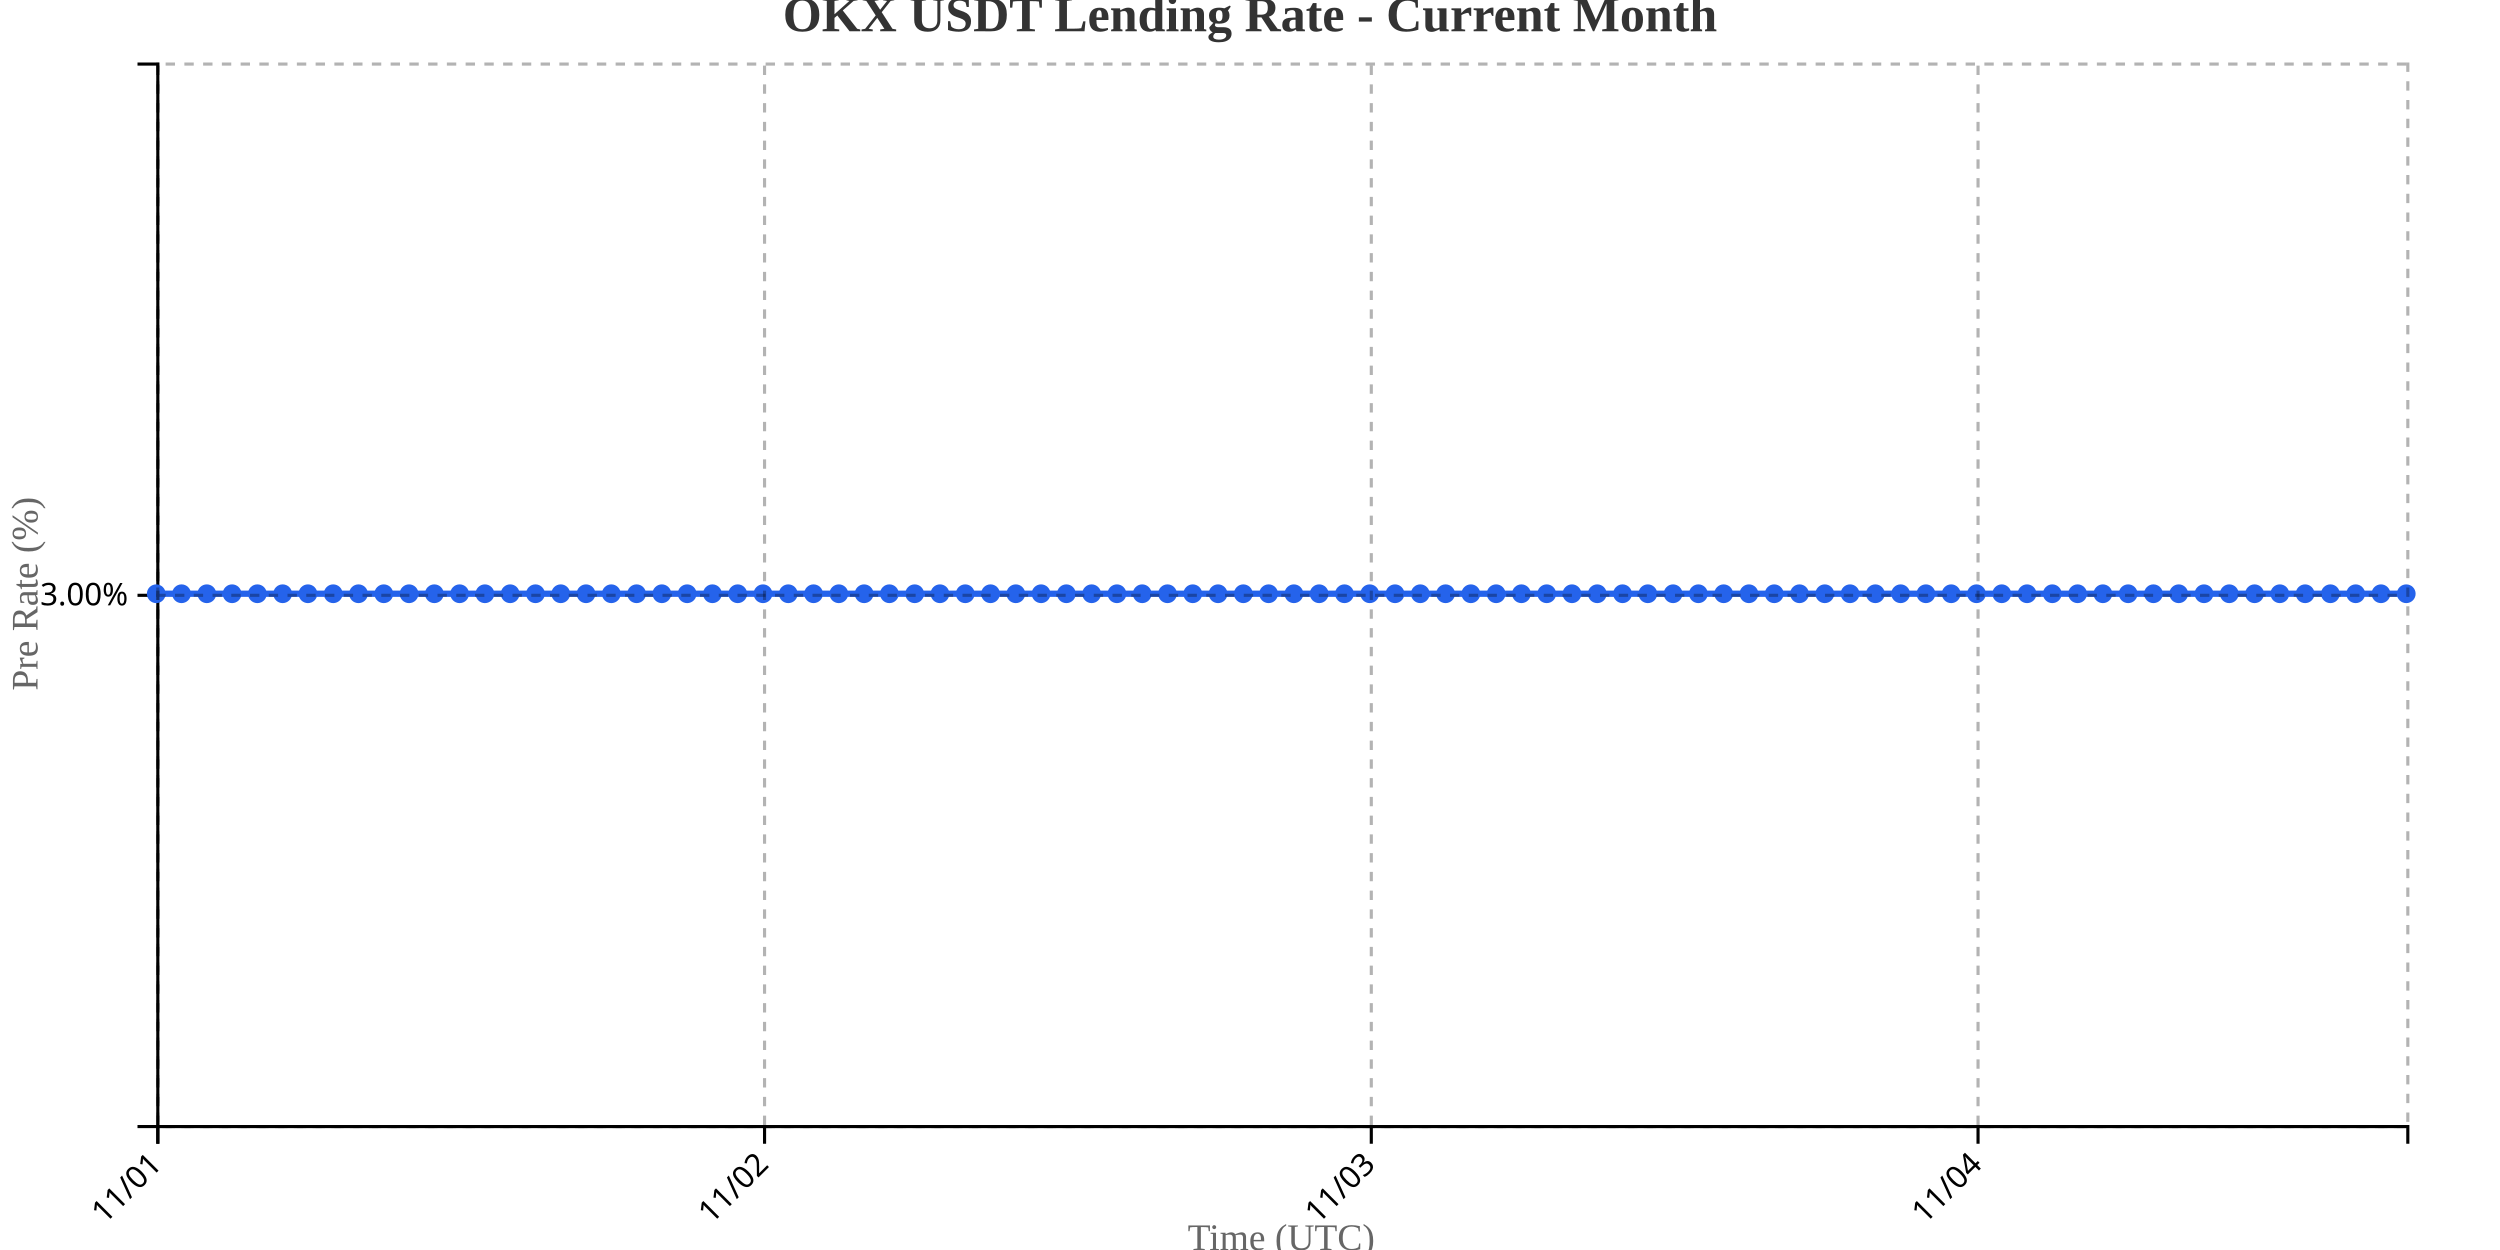
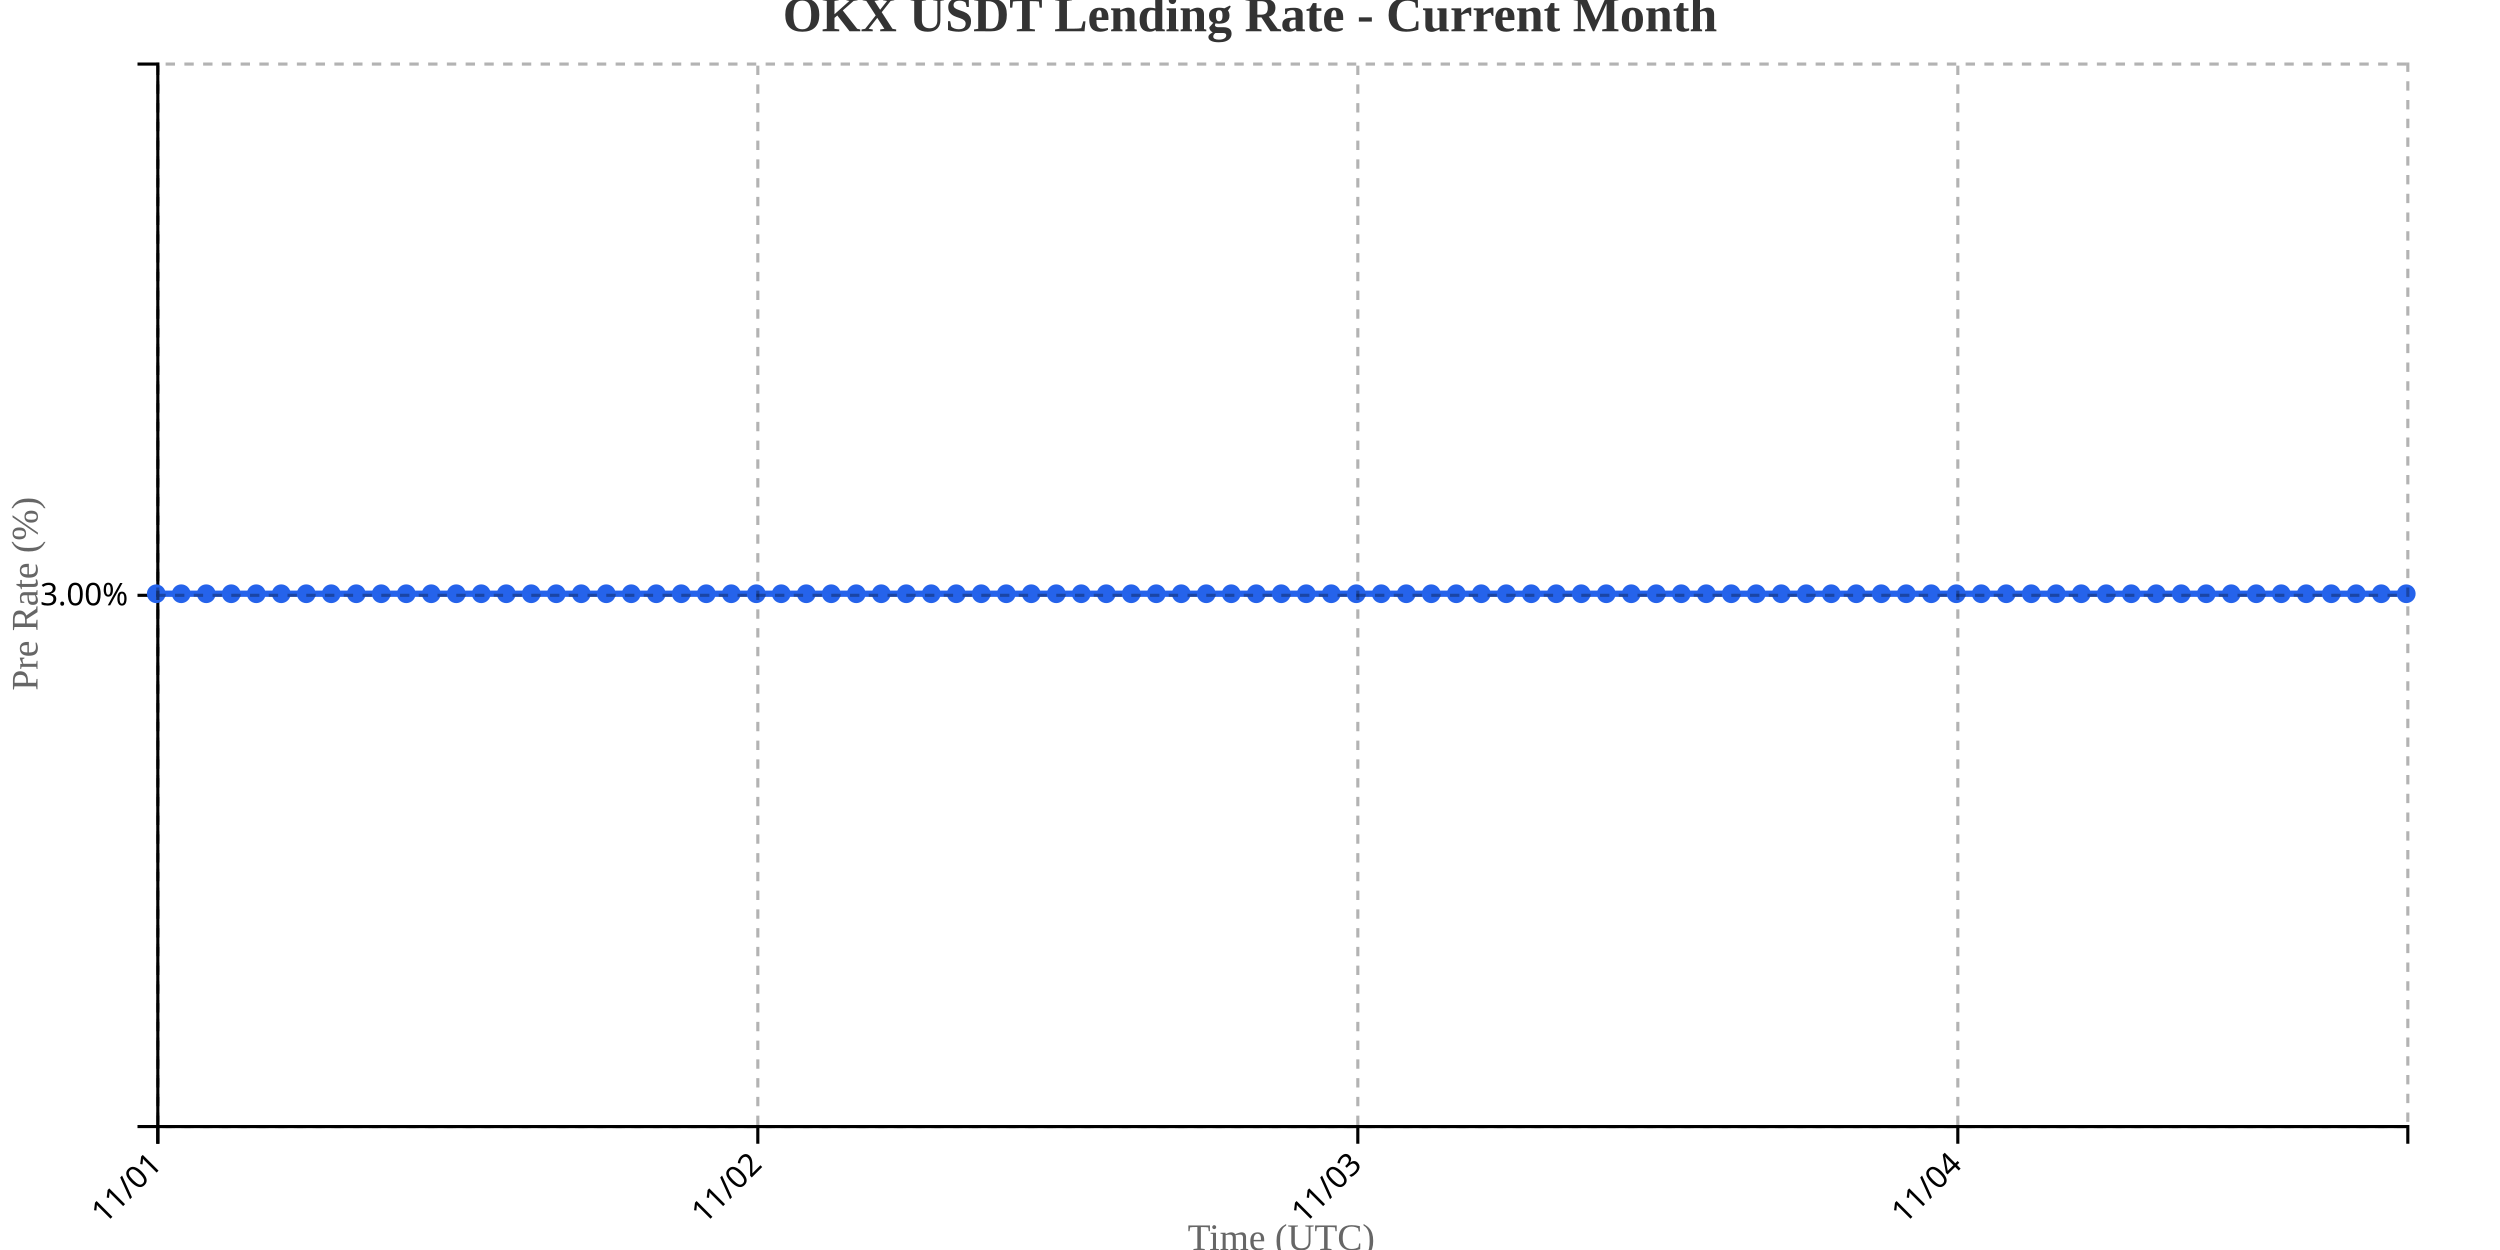
<svg xmlns="http://www.w3.org/2000/svg" width="800" height="400">
  <g transform="translate(50,20)">
    <g transform="translate(0,340)" fill="none" font-size="10" font-family="sans-serif" text-anchor="middle">
      <path class="domain" stroke="currentColor" d="M0.5,6V0.5H720.5V6" />
      <g class="tick" opacity="1" transform="translate(0.5,0)">
        <line stroke="currentColor" y2="6" />
        <text fill="currentColor" y="9" dy=".15em" style="text-anchor: end;" dx="-.8em" transform="rotate(-45)">11/01</text>
      </g>
-       <g class="tick" opacity="1" transform="translate(194.6573,0)">
+       <g class="tick" opacity="1" transform="translate(192.5,0)">
        <line stroke="currentColor" y2="6" />
        <text fill="currentColor" y="9" dy=".15em" style="text-anchor: end;" dx="-.8em" transform="rotate(-45)">11/02</text>
      </g>
-       <g class="tick" opacity="1" transform="translate(388.8146,0)">
+       <g class="tick" opacity="1" transform="translate(384.5,0)">
        <line stroke="currentColor" y2="6" />
        <text fill="currentColor" y="9" dy=".15em" style="text-anchor: end;" dx="-.8em" transform="rotate(-45)">11/03</text>
      </g>
-       <g class="tick" opacity="1" transform="translate(582.9719,0)">
+       <g class="tick" opacity="1" transform="translate(576.5,0)">
        <line stroke="currentColor" y2="6" />
        <text fill="currentColor" y="9" dy=".15em" style="text-anchor: end;" dx="-.8em" transform="rotate(-45)">11/04</text>
      </g>
    </g>
    <g fill="none" font-size="10" font-family="sans-serif" text-anchor="end">
      <path class="domain" stroke="currentColor" d="M-6,340.5H0.5V0.5H-6" />
      <g class="tick" opacity="1" transform="translate(0,170.5)">
        <line stroke="currentColor" x2="-6" />
        <text fill="currentColor" x="-9" dy="0.32em">3.00%</text>
      </g>
    </g>
    <text transform="rotate(-90)" y="-50" x="-170" dy="1em" style="text-anchor: middle; font-size: 12px; fill: #666;">Pre Rate (%)</text>
    <text transform="translate(360, 380)" style="text-anchor: middle; font-size: 12px; fill: #666;">Time (UTC)</text>
-     <path fill="none" stroke="#2563eb" stroke-width="2" d="M0,170C2.697,170,5.393,170,8.09,170C10.787,170,13.483,170,16.18,170C18.876,170,21.573,170,24.27,170C26.966,170,29.663,170,32.36,170C35.056,170,37.753,170,40.449,170C43.146,170,45.843,170,48.539,170C51.236,170,53.933,170,56.629,170C59.326,170,62.022,170,64.719,170C67.416,170,70.112,170,72.809,170C75.506,170,78.202,170,80.899,170C83.596,170,86.292,170,88.989,170C91.685,170,94.382,170,97.079,170C99.775,170,102.472,170,105.169,170C107.865,170,110.562,170,113.258,170C115.955,170,118.652,170,121.348,170C124.045,170,126.742,170,129.438,170C132.135,170,134.831,170,137.528,170C140.225,170,142.921,170,145.618,170C148.315,170,151.011,170,153.708,170C156.404,170,159.101,170,161.798,170C164.494,170,167.191,170,169.888,170C172.584,170,175.281,170,177.978,170C180.674,170,183.371,170,186.067,170C188.764,170,191.461,170,194.157,170C196.854,170,199.551,170,202.247,170C204.944,170,207.64,170,210.337,170C213.034,170,215.73,170,218.427,170C221.124,170,223.82,170,226.517,170C229.213,170,231.91,170,234.607,170C237.303,170,240,170,242.697,170C245.393,170,248.09,170,250.787,170C253.483,170,256.18,170,258.876,170C261.573,170,264.27,170,266.966,170C269.663,170,272.36,170,275.056,170C277.753,170,280.449,170,283.146,170C285.843,170,288.539,170,291.236,170C293.933,170,296.629,170,299.326,170C302.022,170,304.719,170,307.416,170C310.112,170,312.809,170,315.506,170C318.202,170,320.899,170,323.596,170C326.292,170,328.989,170,331.685,170C334.382,170,337.079,170,339.775,170C342.472,170,345.169,170,347.865,170C350.562,170,353.258,170,355.955,170C358.652,170,361.348,170,364.045,170C366.742,170,369.438,170,372.135,170C374.831,170,377.528,170,380.225,170C382.921,170,385.618,170,388.315,170C391.011,170,393.708,170,396.404,170C399.101,170,401.798,170,404.494,170C407.191,170,409.888,170,412.584,170C415.281,170,417.978,170,420.674,170C423.371,170,426.067,170,428.764,170C431.461,170,434.157,170,436.854,170C439.551,170,442.247,170,444.944,170C447.64,170,450.337,170,453.034,170C455.73,170,458.427,170,461.124,170C463.82,170,466.517,170,469.213,170C471.91,170,474.607,170,477.303,170C480,170,482.697,170,485.393,170C488.09,170,490.787,170,493.483,170C496.18,170,498.876,170,501.573,170C504.27,170,506.966,170,509.663,170C512.36,170,515.056,170,517.753,170C520.449,170,523.146,170,525.843,170C528.539,170,531.236,170,533.933,170C536.629,170,539.326,170,542.022,170C544.719,170,547.416,170,550.112,170C552.809,170,555.506,170,558.202,170C560.899,170,563.596,170,566.292,170C568.989,170,571.685,170,574.382,170C577.079,170,579.775,170,582.472,170C585.169,170,587.865,170,590.562,170C593.258,170,595.955,170,598.652,170C601.348,170,604.045,170,606.742,170C609.438,170,612.135,170,614.831,170C617.528,170,620.225,170,622.921,170C625.618,170,628.315,170,631.011,170C633.708,170,636.404,170,639.101,170C641.798,170,644.494,170,647.191,170C649.888,170,652.584,170,655.281,170C657.978,170,660.674,170,663.371,170C666.067,170,668.764,170,671.461,170C674.157,170,676.854,170,679.551,170C682.247,170,684.944,170,687.64,170C690.337,170,693.034,170,695.73,170C698.427,170,701.124,170,703.82,170C706.517,170,709.213,170,711.91,170C714.607,170,717.303,170,720,170" />
+     <path fill="none" stroke="#2563eb" stroke-width="2" d="M0,170C2.667,170,5.333,170,8,170C10.667,170,13.333,170,16,170C18.667,170,21.333,170,24,170C26.667,170,29.333,170,32,170C34.667,170,37.333,170,40,170C42.667,170,45.333,170,48,170C50.667,170,53.333,170,56,170C58.667,170,61.333,170,64,170C66.667,170,69.333,170,72,170C74.667,170,77.333,170,80,170C82.667,170,85.333,170,88,170C90.667,170,93.333,170,96,170C98.667,170,101.333,170,104,170C106.667,170,109.333,170,112,170C114.667,170,117.333,170,120,170C122.667,170,125.333,170,128,170C130.667,170,133.333,170,136,170C138.667,170,141.333,170,144,170C146.667,170,149.333,170,152,170C154.667,170,157.333,170,160,170C162.667,170,165.333,170,168,170C170.667,170,173.333,170,176,170C178.667,170,181.333,170,184,170C186.667,170,189.333,170,192,170C194.667,170,197.333,170,200,170C202.667,170,205.333,170,208,170C210.667,170,213.333,170,216,170C218.667,170,221.333,170,224,170C226.667,170,229.333,170,232,170C234.667,170,237.333,170,240,170C242.667,170,245.333,170,248,170C250.667,170,253.333,170,256,170C258.667,170,261.333,170,264,170C266.667,170,269.333,170,272,170C274.667,170,277.333,170,280,170C282.667,170,285.333,170,288,170C290.667,170,293.333,170,296,170C298.667,170,301.333,170,304,170C306.667,170,309.333,170,312,170C314.667,170,317.333,170,320,170C322.667,170,325.333,170,328,170C330.667,170,333.333,170,336,170C338.667,170,341.333,170,344,170C346.667,170,349.333,170,352,170C354.667,170,357.333,170,360,170C362.667,170,365.333,170,368,170C370.667,170,373.333,170,376,170C378.667,170,381.333,170,384,170C386.667,170,389.333,170,392,170C394.667,170,397.333,170,400,170C402.667,170,405.333,170,408,170C410.667,170,413.333,170,416,170C418.667,170,421.333,170,424,170C426.667,170,429.333,170,432,170C434.667,170,437.333,170,440,170C442.667,170,445.333,170,448,170C450.667,170,453.333,170,456,170C458.667,170,461.333,170,464,170C466.667,170,469.333,170,472,170C474.667,170,477.333,170,480,170C482.667,170,485.333,170,488,170C490.667,170,493.333,170,496,170C498.667,170,501.333,170,504,170C506.667,170,509.333,170,512,170C514.667,170,517.333,170,520,170C522.667,170,525.333,170,528,170C530.667,170,533.333,170,536,170C538.667,170,541.333,170,544,170C546.667,170,549.333,170,552,170C554.667,170,557.333,170,560,170C562.667,170,565.333,170,568,170C570.667,170,573.333,170,576,170C578.667,170,581.333,170,584,170C586.667,170,589.333,170,592,170C594.667,170,597.333,170,600,170C602.667,170,605.333,170,608,170C610.667,170,613.333,170,616,170C618.667,170,621.333,170,624,170C626.667,170,629.333,170,632,170C634.667,170,637.333,170,640,170C642.667,170,645.333,170,648,170C650.667,170,653.333,170,656,170C658.667,170,661.333,170,664,170C666.667,170,669.333,170,672,170C674.667,170,677.333,170,680,170C682.667,170,685.333,170,688,170C690.667,170,693.333,170,696,170C698.667,170,701.333,170,704,170C706.667,170,709.333,170,712,170C714.667,170,717.333,170,720,170" />
    <circle class="dot" cx="0" cy="170" r="3" fill="#2563eb" />
-     <circle class="dot" cx="8.09" cy="170" r="3" fill="#2563eb" />
-     <circle class="dot" cx="16.18" cy="170" r="3" fill="#2563eb" />
-     <circle class="dot" cx="24.27" cy="170" r="3" fill="#2563eb" />
-     <circle class="dot" cx="32.36" cy="170" r="3" fill="#2563eb" />
-     <circle class="dot" cx="40.449" cy="170" r="3" fill="#2563eb" />
-     <circle class="dot" cx="48.539" cy="170" r="3" fill="#2563eb" />
-     <circle class="dot" cx="56.629" cy="170" r="3" fill="#2563eb" />
-     <circle class="dot" cx="64.719" cy="170" r="3" fill="#2563eb" />
-     <circle class="dot" cx="72.809" cy="170" r="3" fill="#2563eb" />
-     <circle class="dot" cx="80.899" cy="170" r="3" fill="#2563eb" />
-     <circle class="dot" cx="88.989" cy="170" r="3" fill="#2563eb" />
-     <circle class="dot" cx="97.079" cy="170" r="3" fill="#2563eb" />
-     <circle class="dot" cx="105.169" cy="170" r="3" fill="#2563eb" />
-     <circle class="dot" cx="113.258" cy="170" r="3" fill="#2563eb" />
-     <circle class="dot" cx="121.348" cy="170" r="3" fill="#2563eb" />
-     <circle class="dot" cx="129.438" cy="170" r="3" fill="#2563eb" />
-     <circle class="dot" cx="137.528" cy="170" r="3" fill="#2563eb" />
-     <circle class="dot" cx="145.618" cy="170" r="3" fill="#2563eb" />
-     <circle class="dot" cx="153.708" cy="170" r="3" fill="#2563eb" />
-     <circle class="dot" cx="161.798" cy="170" r="3" fill="#2563eb" />
-     <circle class="dot" cx="169.888" cy="170" r="3" fill="#2563eb" />
-     <circle class="dot" cx="177.978" cy="170" r="3" fill="#2563eb" />
-     <circle class="dot" cx="186.067" cy="170" r="3" fill="#2563eb" />
-     <circle class="dot" cx="194.157" cy="170" r="3" fill="#2563eb" />
-     <circle class="dot" cx="202.247" cy="170" r="3" fill="#2563eb" />
-     <circle class="dot" cx="210.337" cy="170" r="3" fill="#2563eb" />
-     <circle class="dot" cx="218.427" cy="170" r="3" fill="#2563eb" />
-     <circle class="dot" cx="226.517" cy="170" r="3" fill="#2563eb" />
-     <circle class="dot" cx="234.607" cy="170" r="3" fill="#2563eb" />
-     <circle class="dot" cx="242.697" cy="170" r="3" fill="#2563eb" />
-     <circle class="dot" cx="250.787" cy="170" r="3" fill="#2563eb" />
-     <circle class="dot" cx="258.876" cy="170" r="3" fill="#2563eb" />
-     <circle class="dot" cx="266.966" cy="170" r="3" fill="#2563eb" />
-     <circle class="dot" cx="275.056" cy="170" r="3" fill="#2563eb" />
-     <circle class="dot" cx="283.146" cy="170" r="3" fill="#2563eb" />
-     <circle class="dot" cx="291.236" cy="170" r="3" fill="#2563eb" />
-     <circle class="dot" cx="299.326" cy="170" r="3" fill="#2563eb" />
-     <circle class="dot" cx="307.416" cy="170" r="3" fill="#2563eb" />
-     <circle class="dot" cx="315.506" cy="170" r="3" fill="#2563eb" />
-     <circle class="dot" cx="323.596" cy="170" r="3" fill="#2563eb" />
-     <circle class="dot" cx="331.685" cy="170" r="3" fill="#2563eb" />
-     <circle class="dot" cx="339.775" cy="170" r="3" fill="#2563eb" />
-     <circle class="dot" cx="347.865" cy="170" r="3" fill="#2563eb" />
-     <circle class="dot" cx="355.955" cy="170" r="3" fill="#2563eb" />
-     <circle class="dot" cx="364.045" cy="170" r="3" fill="#2563eb" />
-     <circle class="dot" cx="372.135" cy="170" r="3" fill="#2563eb" />
-     <circle class="dot" cx="380.225" cy="170" r="3" fill="#2563eb" />
-     <circle class="dot" cx="388.315" cy="170" r="3" fill="#2563eb" />
-     <circle class="dot" cx="396.404" cy="170" r="3" fill="#2563eb" />
-     <circle class="dot" cx="404.494" cy="170" r="3" fill="#2563eb" />
-     <circle class="dot" cx="412.584" cy="170" r="3" fill="#2563eb" />
-     <circle class="dot" cx="420.674" cy="170" r="3" fill="#2563eb" />
-     <circle class="dot" cx="428.764" cy="170" r="3" fill="#2563eb" />
-     <circle class="dot" cx="436.854" cy="170" r="3" fill="#2563eb" />
-     <circle class="dot" cx="444.944" cy="170" r="3" fill="#2563eb" />
-     <circle class="dot" cx="453.034" cy="170" r="3" fill="#2563eb" />
-     <circle class="dot" cx="461.124" cy="170" r="3" fill="#2563eb" />
-     <circle class="dot" cx="469.213" cy="170" r="3" fill="#2563eb" />
-     <circle class="dot" cx="477.303" cy="170" r="3" fill="#2563eb" />
-     <circle class="dot" cx="485.393" cy="170" r="3" fill="#2563eb" />
-     <circle class="dot" cx="493.483" cy="170" r="3" fill="#2563eb" />
-     <circle class="dot" cx="501.573" cy="170" r="3" fill="#2563eb" />
-     <circle class="dot" cx="509.663" cy="170" r="3" fill="#2563eb" />
-     <circle class="dot" cx="517.753" cy="170" r="3" fill="#2563eb" />
-     <circle class="dot" cx="525.843" cy="170" r="3" fill="#2563eb" />
-     <circle class="dot" cx="533.933" cy="170" r="3" fill="#2563eb" />
-     <circle class="dot" cx="542.022" cy="170" r="3" fill="#2563eb" />
-     <circle class="dot" cx="550.112" cy="170" r="3" fill="#2563eb" />
-     <circle class="dot" cx="558.202" cy="170" r="3" fill="#2563eb" />
-     <circle class="dot" cx="566.292" cy="170" r="3" fill="#2563eb" />
-     <circle class="dot" cx="574.382" cy="170" r="3" fill="#2563eb" />
-     <circle class="dot" cx="582.472" cy="170" r="3" fill="#2563eb" />
-     <circle class="dot" cx="590.562" cy="170" r="3" fill="#2563eb" />
-     <circle class="dot" cx="598.652" cy="170" r="3" fill="#2563eb" />
-     <circle class="dot" cx="606.742" cy="170" r="3" fill="#2563eb" />
-     <circle class="dot" cx="614.831" cy="170" r="3" fill="#2563eb" />
-     <circle class="dot" cx="622.921" cy="170" r="3" fill="#2563eb" />
-     <circle class="dot" cx="631.011" cy="170" r="3" fill="#2563eb" />
-     <circle class="dot" cx="639.101" cy="170" r="3" fill="#2563eb" />
-     <circle class="dot" cx="647.191" cy="170" r="3" fill="#2563eb" />
-     <circle class="dot" cx="655.281" cy="170" r="3" fill="#2563eb" />
-     <circle class="dot" cx="663.371" cy="170" r="3" fill="#2563eb" />
-     <circle class="dot" cx="671.461" cy="170" r="3" fill="#2563eb" />
-     <circle class="dot" cx="679.551" cy="170" r="3" fill="#2563eb" />
-     <circle class="dot" cx="687.64" cy="170" r="3" fill="#2563eb" />
-     <circle class="dot" cx="695.73" cy="170" r="3" fill="#2563eb" />
-     <circle class="dot" cx="703.82" cy="170" r="3" fill="#2563eb" />
-     <circle class="dot" cx="711.91" cy="170" r="3" fill="#2563eb" />
+     <circle class="dot" cx="8" cy="170" r="3" fill="#2563eb" />
+     <circle class="dot" cx="16" cy="170" r="3" fill="#2563eb" />
+     <circle class="dot" cx="24" cy="170" r="3" fill="#2563eb" />
+     <circle class="dot" cx="32" cy="170" r="3" fill="#2563eb" />
+     <circle class="dot" cx="40" cy="170" r="3" fill="#2563eb" />
+     <circle class="dot" cx="48" cy="170" r="3" fill="#2563eb" />
+     <circle class="dot" cx="56" cy="170" r="3" fill="#2563eb" />
+     <circle class="dot" cx="64" cy="170" r="3" fill="#2563eb" />
+     <circle class="dot" cx="72" cy="170" r="3" fill="#2563eb" />
+     <circle class="dot" cx="80" cy="170" r="3" fill="#2563eb" />
+     <circle class="dot" cx="88" cy="170" r="3" fill="#2563eb" />
+     <circle class="dot" cx="96" cy="170" r="3" fill="#2563eb" />
+     <circle class="dot" cx="104" cy="170" r="3" fill="#2563eb" />
+     <circle class="dot" cx="112" cy="170" r="3" fill="#2563eb" />
+     <circle class="dot" cx="120" cy="170" r="3" fill="#2563eb" />
+     <circle class="dot" cx="128" cy="170" r="3" fill="#2563eb" />
+     <circle class="dot" cx="136" cy="170" r="3" fill="#2563eb" />
+     <circle class="dot" cx="144" cy="170" r="3" fill="#2563eb" />
+     <circle class="dot" cx="152" cy="170" r="3" fill="#2563eb" />
+     <circle class="dot" cx="160" cy="170" r="3" fill="#2563eb" />
+     <circle class="dot" cx="168" cy="170" r="3" fill="#2563eb" />
+     <circle class="dot" cx="176" cy="170" r="3" fill="#2563eb" />
+     <circle class="dot" cx="184" cy="170" r="3" fill="#2563eb" />
+     <circle class="dot" cx="192" cy="170" r="3" fill="#2563eb" />
+     <circle class="dot" cx="200" cy="170" r="3" fill="#2563eb" />
+     <circle class="dot" cx="208" cy="170" r="3" fill="#2563eb" />
+     <circle class="dot" cx="216" cy="170" r="3" fill="#2563eb" />
+     <circle class="dot" cx="224" cy="170" r="3" fill="#2563eb" />
+     <circle class="dot" cx="232" cy="170" r="3" fill="#2563eb" />
+     <circle class="dot" cx="240" cy="170" r="3" fill="#2563eb" />
+     <circle class="dot" cx="248" cy="170" r="3" fill="#2563eb" />
+     <circle class="dot" cx="256" cy="170" r="3" fill="#2563eb" />
+     <circle class="dot" cx="264" cy="170" r="3" fill="#2563eb" />
+     <circle class="dot" cx="272" cy="170" r="3" fill="#2563eb" />
+     <circle class="dot" cx="280" cy="170" r="3" fill="#2563eb" />
+     <circle class="dot" cx="288" cy="170" r="3" fill="#2563eb" />
+     <circle class="dot" cx="296" cy="170" r="3" fill="#2563eb" />
+     <circle class="dot" cx="304" cy="170" r="3" fill="#2563eb" />
+     <circle class="dot" cx="312" cy="170" r="3" fill="#2563eb" />
+     <circle class="dot" cx="320" cy="170" r="3" fill="#2563eb" />
+     <circle class="dot" cx="328" cy="170" r="3" fill="#2563eb" />
+     <circle class="dot" cx="336" cy="170" r="3" fill="#2563eb" />
+     <circle class="dot" cx="344" cy="170" r="3" fill="#2563eb" />
+     <circle class="dot" cx="352" cy="170" r="3" fill="#2563eb" />
+     <circle class="dot" cx="360" cy="170" r="3" fill="#2563eb" />
+     <circle class="dot" cx="368" cy="170" r="3" fill="#2563eb" />
+     <circle class="dot" cx="376" cy="170" r="3" fill="#2563eb" />
+     <circle class="dot" cx="384" cy="170" r="3" fill="#2563eb" />
+     <circle class="dot" cx="392" cy="170" r="3" fill="#2563eb" />
+     <circle class="dot" cx="400" cy="170" r="3" fill="#2563eb" />
+     <circle class="dot" cx="408" cy="170" r="3" fill="#2563eb" />
+     <circle class="dot" cx="416" cy="170" r="3" fill="#2563eb" />
+     <circle class="dot" cx="424" cy="170" r="3" fill="#2563eb" />
+     <circle class="dot" cx="432" cy="170" r="3" fill="#2563eb" />
+     <circle class="dot" cx="440" cy="170" r="3" fill="#2563eb" />
+     <circle class="dot" cx="448" cy="170" r="3" fill="#2563eb" />
+     <circle class="dot" cx="456" cy="170" r="3" fill="#2563eb" />
+     <circle class="dot" cx="464" cy="170" r="3" fill="#2563eb" />
+     <circle class="dot" cx="472" cy="170" r="3" fill="#2563eb" />
+     <circle class="dot" cx="480" cy="170" r="3" fill="#2563eb" />
+     <circle class="dot" cx="488" cy="170" r="3" fill="#2563eb" />
+     <circle class="dot" cx="496" cy="170" r="3" fill="#2563eb" />
+     <circle class="dot" cx="504" cy="170" r="3" fill="#2563eb" />
+     <circle class="dot" cx="512" cy="170" r="3" fill="#2563eb" />
+     <circle class="dot" cx="520" cy="170" r="3" fill="#2563eb" />
+     <circle class="dot" cx="528" cy="170" r="3" fill="#2563eb" />
+     <circle class="dot" cx="536" cy="170" r="3" fill="#2563eb" />
+     <circle class="dot" cx="544" cy="170" r="3" fill="#2563eb" />
+     <circle class="dot" cx="552" cy="170" r="3" fill="#2563eb" />
+     <circle class="dot" cx="560" cy="170" r="3" fill="#2563eb" />
+     <circle class="dot" cx="568" cy="170" r="3" fill="#2563eb" />
+     <circle class="dot" cx="576" cy="170" r="3" fill="#2563eb" />
+     <circle class="dot" cx="584" cy="170" r="3" fill="#2563eb" />
+     <circle class="dot" cx="592" cy="170" r="3" fill="#2563eb" />
+     <circle class="dot" cx="600" cy="170" r="3" fill="#2563eb" />
+     <circle class="dot" cx="608" cy="170" r="3" fill="#2563eb" />
+     <circle class="dot" cx="616" cy="170" r="3" fill="#2563eb" />
+     <circle class="dot" cx="624" cy="170" r="3" fill="#2563eb" />
+     <circle class="dot" cx="632" cy="170" r="3" fill="#2563eb" />
+     <circle class="dot" cx="640" cy="170" r="3" fill="#2563eb" />
+     <circle class="dot" cx="648" cy="170" r="3" fill="#2563eb" />
+     <circle class="dot" cx="656" cy="170" r="3" fill="#2563eb" />
+     <circle class="dot" cx="664" cy="170" r="3" fill="#2563eb" />
+     <circle class="dot" cx="672" cy="170" r="3" fill="#2563eb" />
+     <circle class="dot" cx="680" cy="170" r="3" fill="#2563eb" />
+     <circle class="dot" cx="688" cy="170" r="3" fill="#2563eb" />
+     <circle class="dot" cx="696" cy="170" r="3" fill="#2563eb" />
+     <circle class="dot" cx="704" cy="170" r="3" fill="#2563eb" />
+     <circle class="dot" cx="712" cy="170" r="3" fill="#2563eb" />
    <circle class="dot" cx="720" cy="170" r="3" fill="#2563eb" />
    <g class="grid" transform="translate(0,340)" fill="none" font-size="10" font-family="sans-serif" text-anchor="middle" style="stroke-dasharray: 3,3; opacity: 0.3;">
      <path class="domain" stroke="currentColor" d="M0.5,-340V0.5H720.5V-340" />
      <g class="tick" opacity="1" transform="translate(0.5,0)">
        <line stroke="currentColor" y2="-340" />
        <text fill="currentColor" y="3" dy="0.71em" />
      </g>
-       <g class="tick" opacity="1" transform="translate(194.6573,0)">
+       <g class="tick" opacity="1" transform="translate(192.5,0)">
        <line stroke="currentColor" y2="-340" />
        <text fill="currentColor" y="3" dy="0.71em" />
      </g>
-       <g class="tick" opacity="1" transform="translate(388.8146,0)">
+       <g class="tick" opacity="1" transform="translate(384.5,0)">
        <line stroke="currentColor" y2="-340" />
        <text fill="currentColor" y="3" dy="0.71em" />
      </g>
-       <g class="tick" opacity="1" transform="translate(582.9719,0)">
+       <g class="tick" opacity="1" transform="translate(576.5,0)">
        <line stroke="currentColor" y2="-340" />
        <text fill="currentColor" y="3" dy="0.71em" />
      </g>
    </g>
    <g class="grid" fill="none" font-size="10" font-family="sans-serif" text-anchor="end" style="stroke-dasharray: 3,3; opacity: 0.3;">
      <path class="domain" stroke="currentColor" d="M720,340.5H0.5V0.5H720" />
      <g class="tick" opacity="1" transform="translate(0,170.5)">
        <line stroke="currentColor" x2="720" />
        <text fill="currentColor" x="-3" dy="0.32em" />
      </g>
    </g>
  </g>
  <text x="400" y="10" text-anchor="middle" style="font-size: 16px; font-weight: bold; fill: #333;">OKX USDT Lending Rate - Current Month</text>
</svg>
